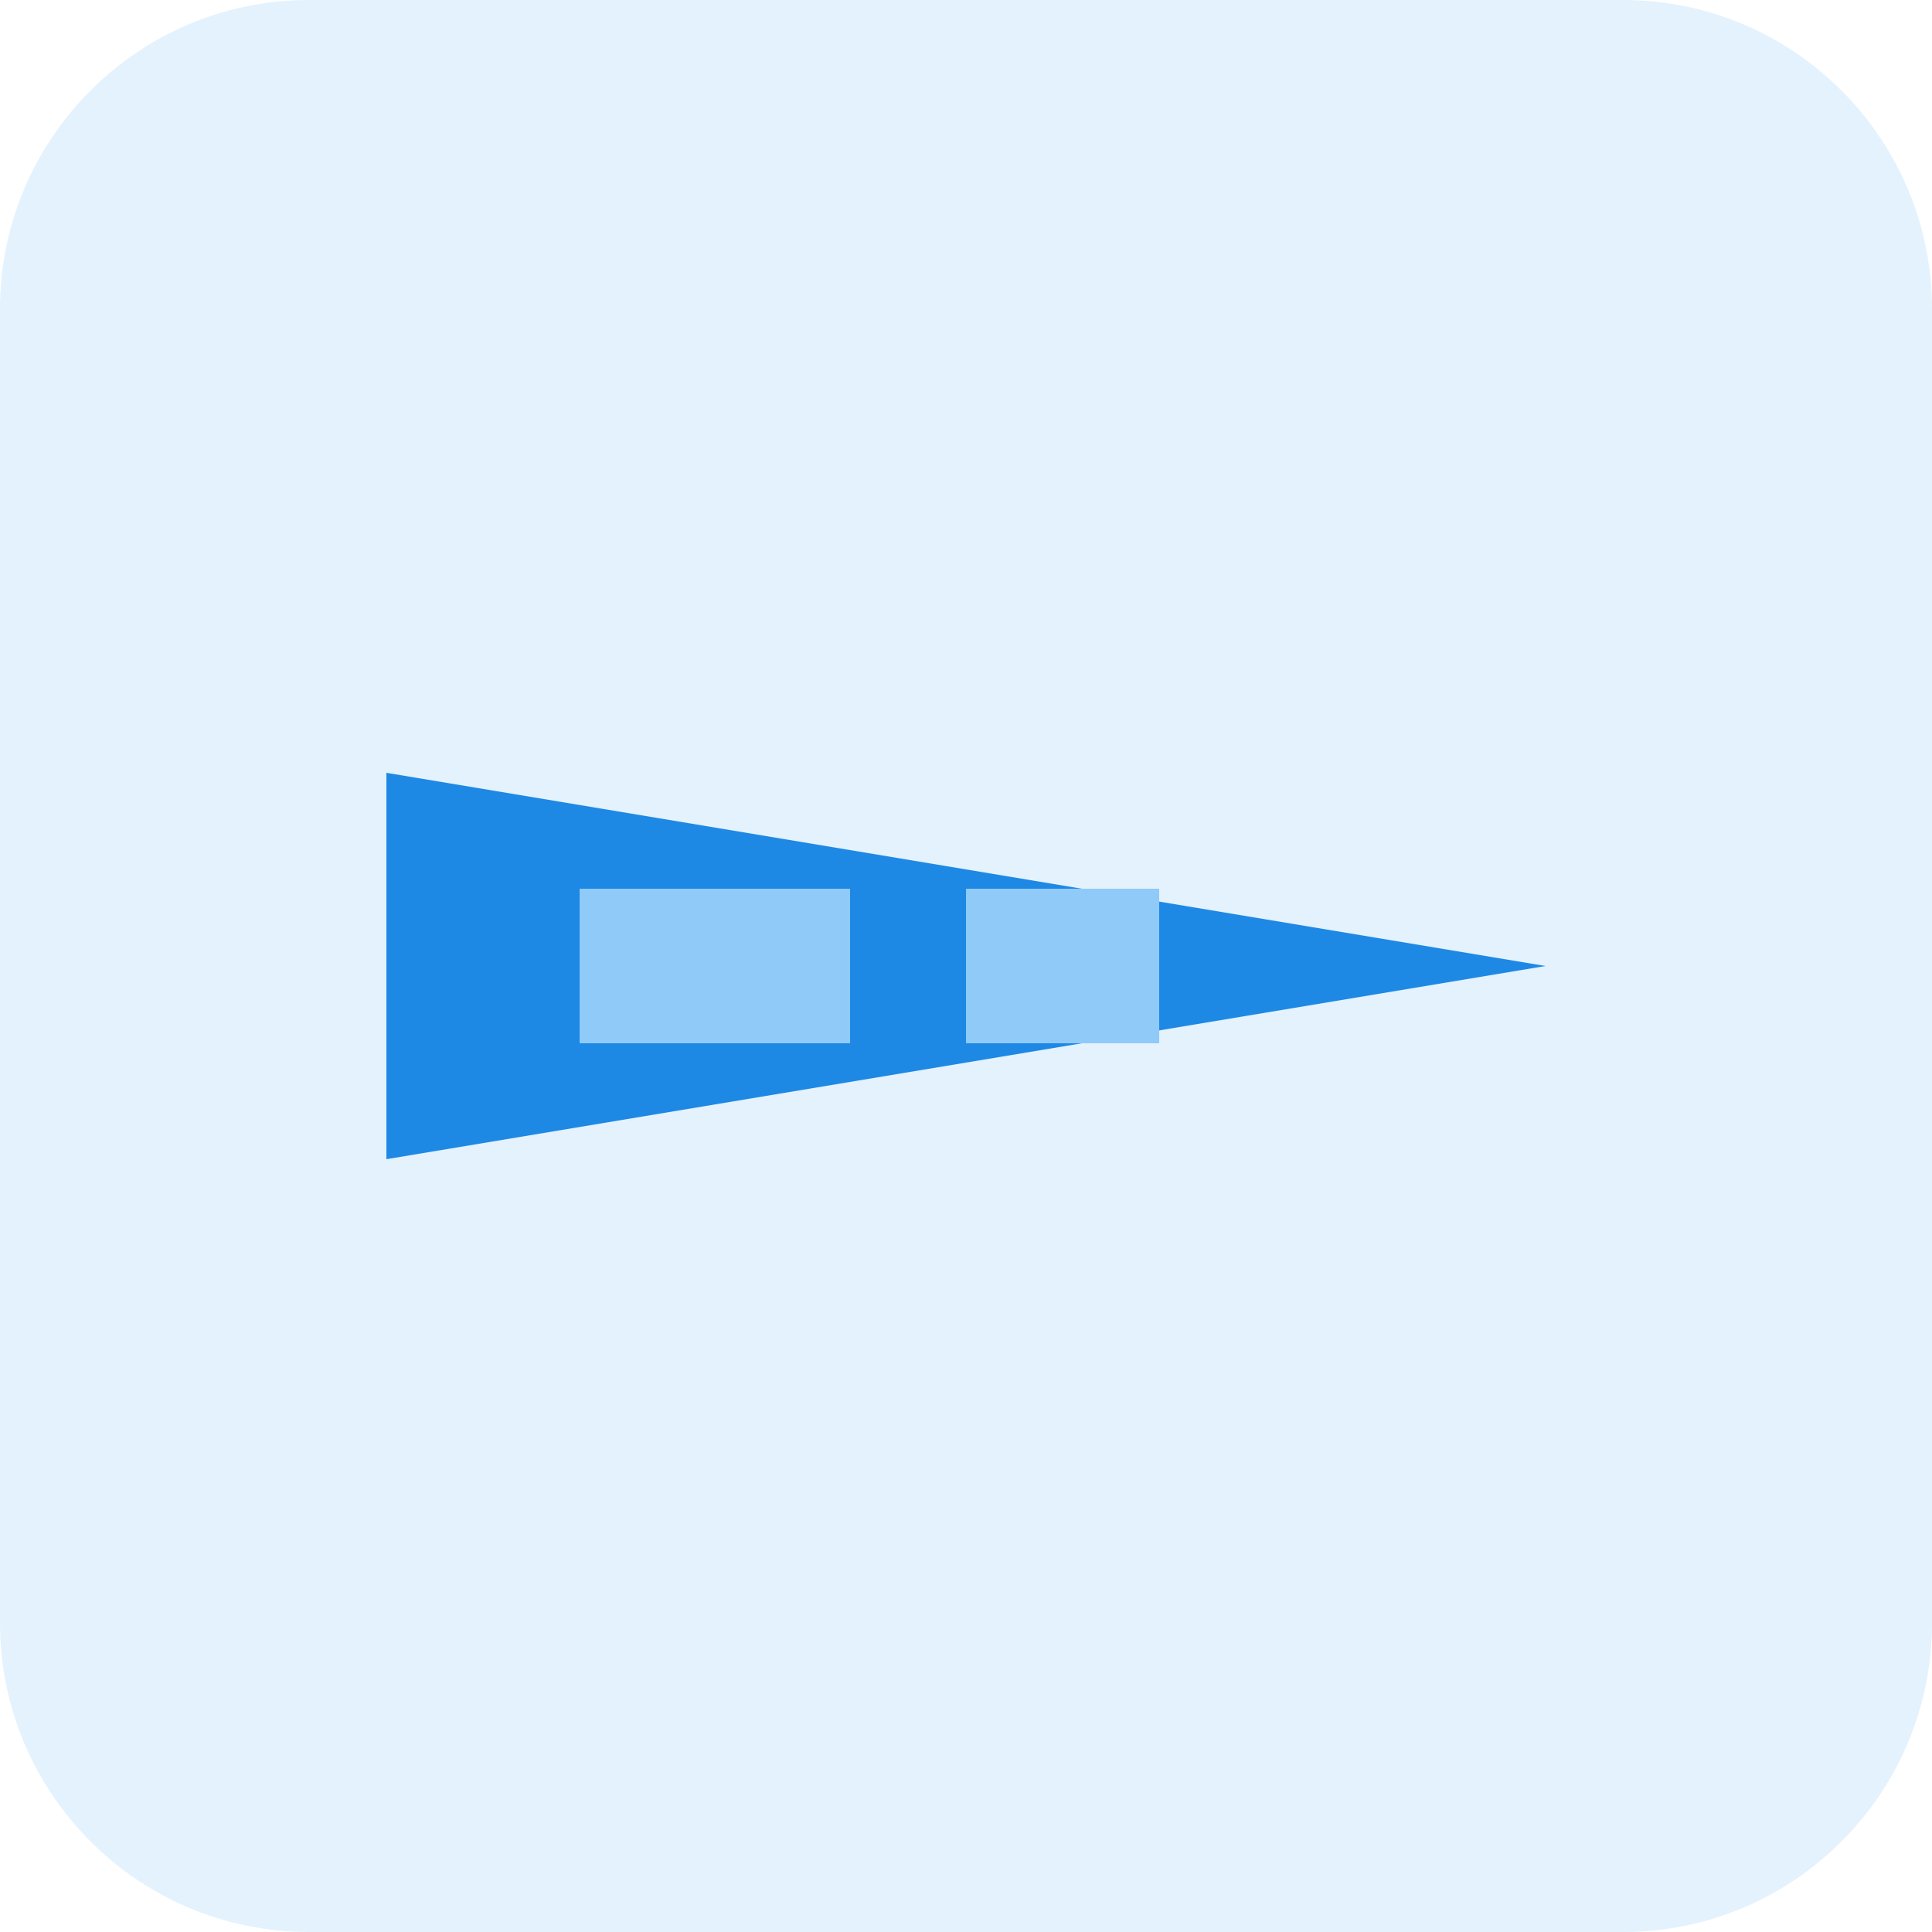
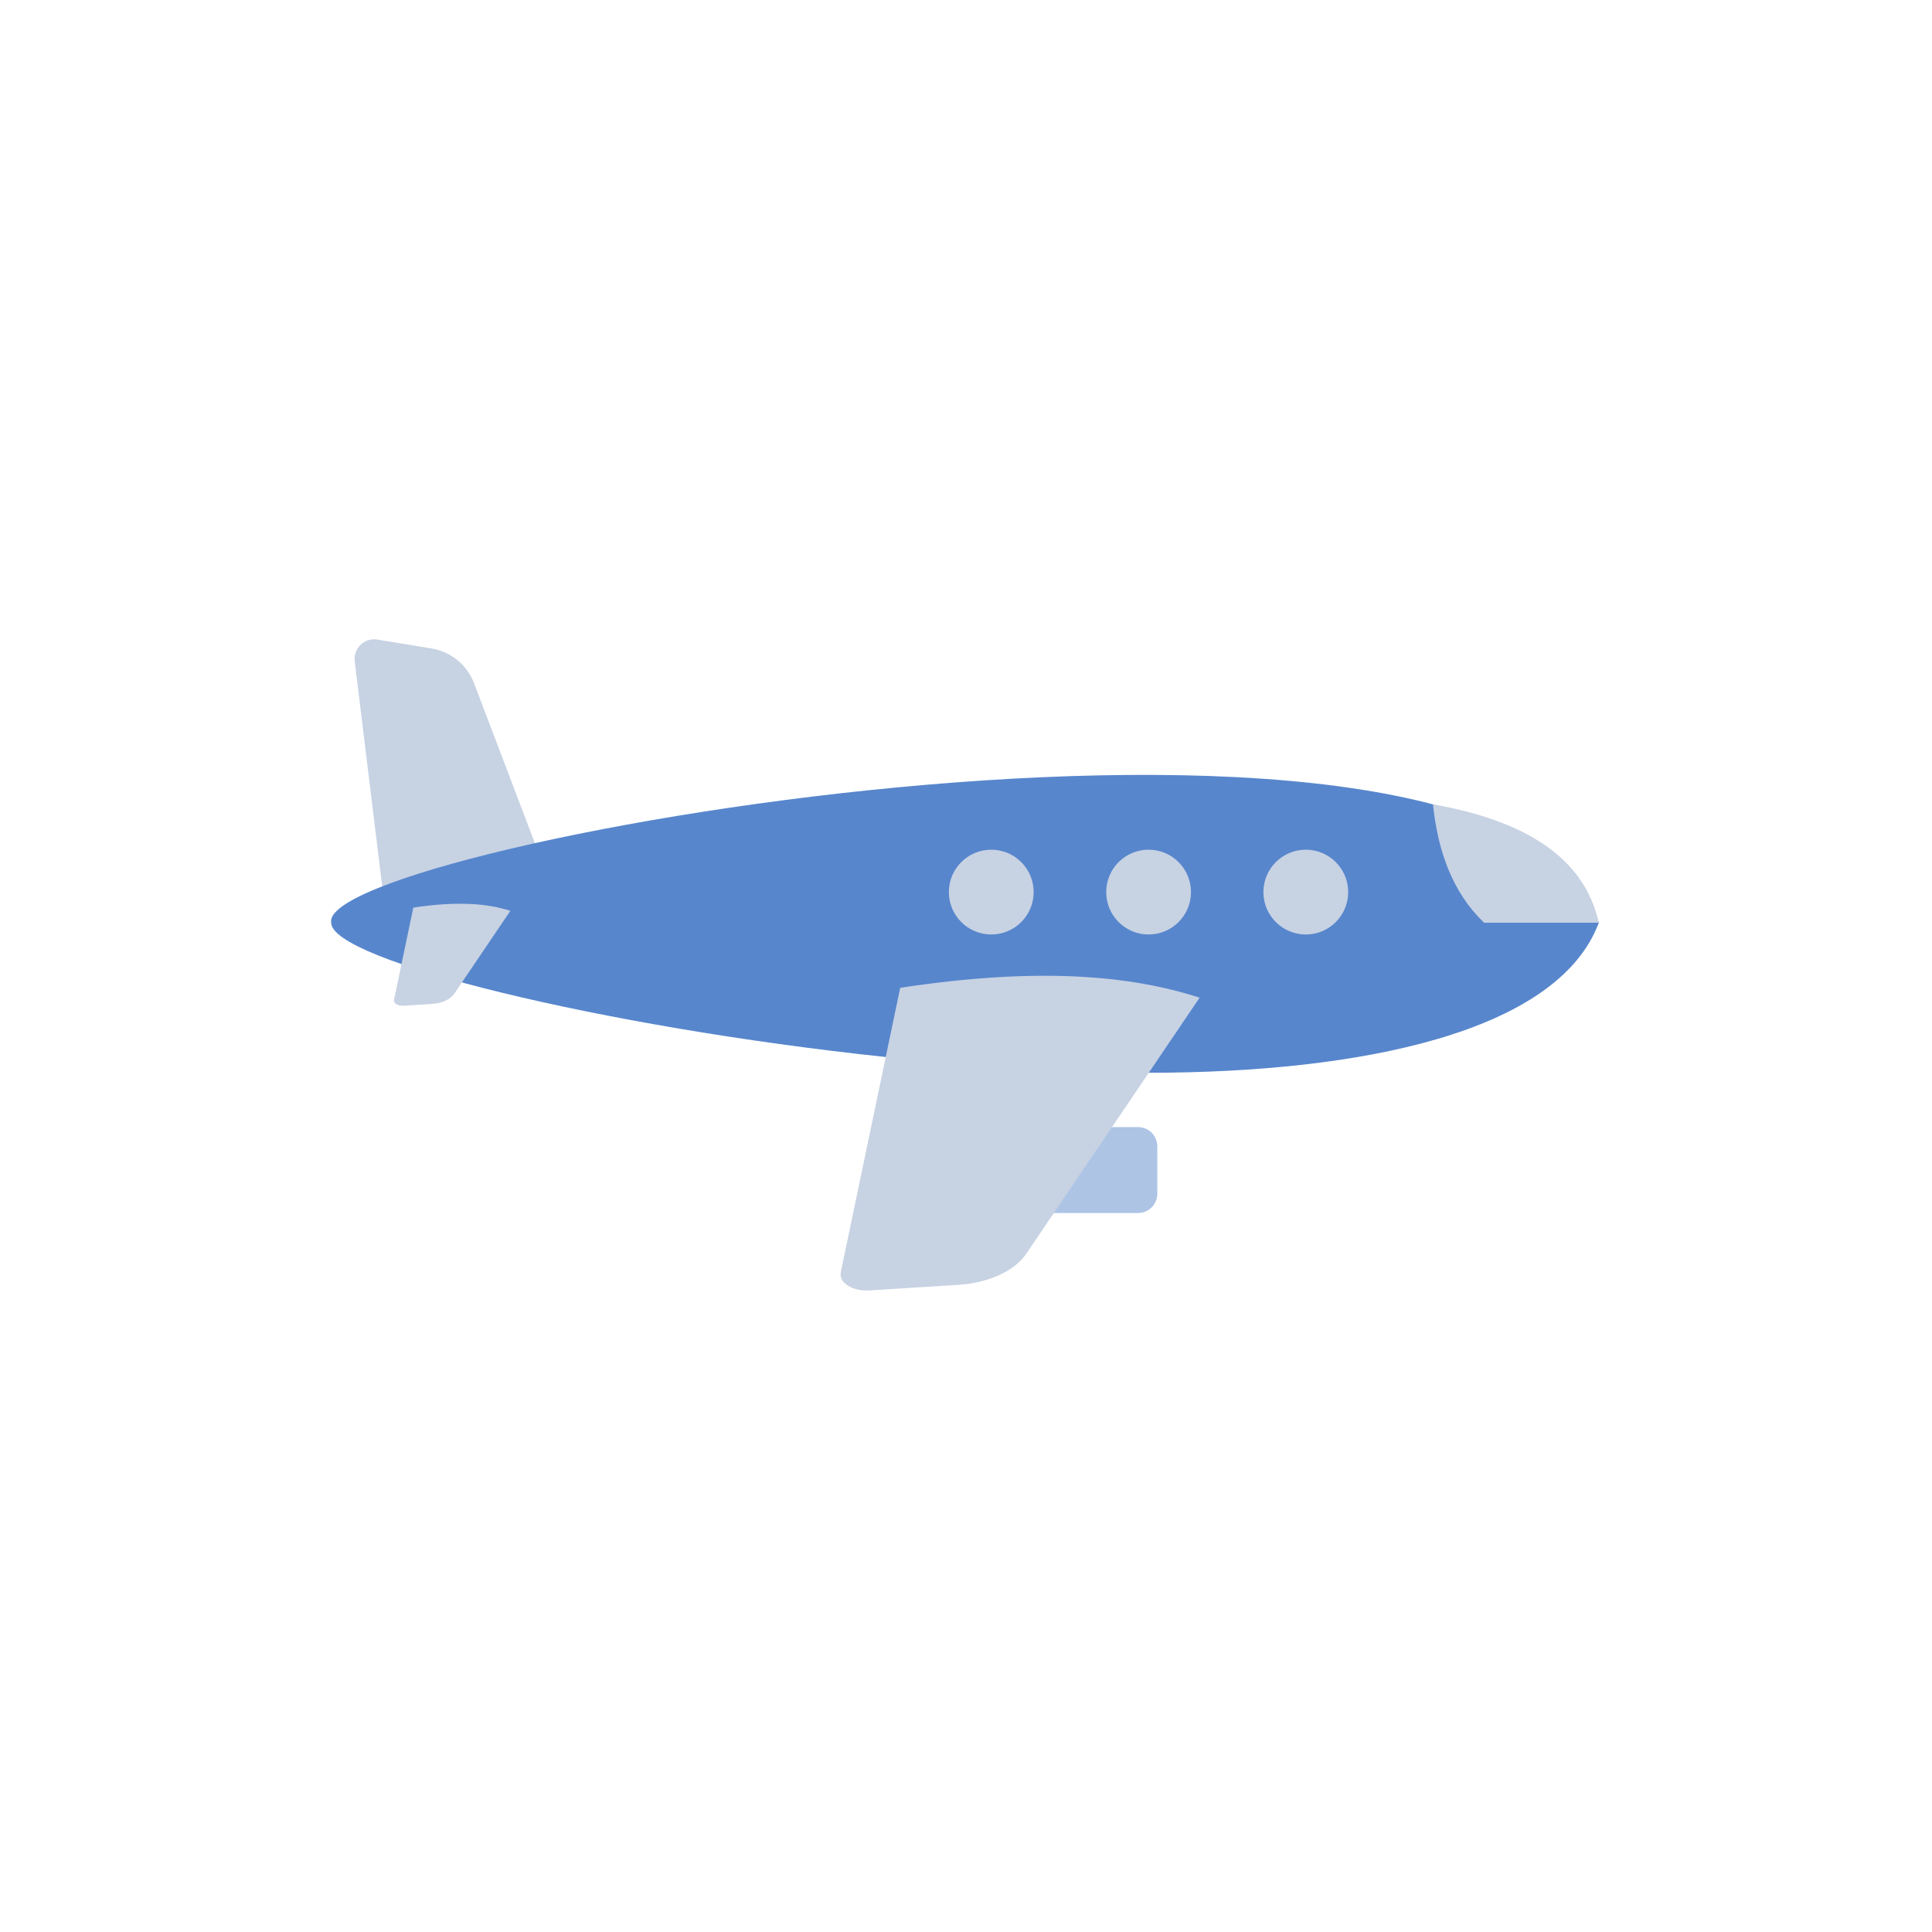
- <svg xmlns="http://www.w3.org/2000/svg" viewBox="0 0 100 100">
-   <rect width="100" height="100" rx="16" fill="#E3F2FD" />
-   <polygon points="20,60 80,50 20,40" fill="#1E88E5" />
-   <rect x="30" y="46" width="14" height="8" fill="#90CAF9" />
-   <rect x="50" y="46" width="10" height="8" fill="#90CAF9" />
+ <svg xmlns="http://www.w3.org/2000/svg" width="256" height="256" viewBox="0 0 256 256" fill="none">
+   <path d="M70.959 111.952L62.825 90.553C61.905 88.112 59.751 86.346 57.176 85.924L50.01 84.748C48.297 84.466 46.794 85.907 47.002 87.63L50.677 117.702C58.674 120.491 65.3 118.061 70.959 111.952Z" fill="#C7D2E3" />
+   <path d="M137.428 160.732H150.797C152.206 160.732 153.348 159.59 153.348 158.181V151.898C153.348 150.489 152.206 149.347 150.797 149.347H145.437L137.428 160.732Z" fill="#ADC4E5" />
+   <path d="M152.214 142.148C180.252 142.135 206.419 136.818 211.847 122.267C200.432 83.993 41.863 111.776 43.885 122.267C43.885 127.222 79.47 136.045 117.365 140.06" fill="#5786CC" />
+   <path d="M158.955 132.197L135.983 166.129C134.432 168.417 130.981 169.996 126.99 170.248L115.183 170.989C112.958 171.129 111.109 169.946 111.409 168.576L119.28 130.89C137.271 128.15 149.617 129.171 158.955 132.197Z" fill="#C7D2E3" />
+   <path d="M211.847 122.267H196.647C192.458 118.235 190.525 112.808 189.875 106.583C202.207 108.739 209.954 113.724 211.847 122.267Z" fill="#C7D2E3" />
+   <path d="M173.025 123.825C176.128 123.825 178.643 121.31 178.643 118.207C178.643 115.104 176.128 112.589 173.025 112.589C169.922 112.589 167.407 115.104 167.407 118.207C167.407 121.31 169.922 123.825 173.025 123.825Z" fill="#C7D2E3" />
+   <path d="M152.195 123.825C155.298 123.825 157.813 121.31 157.813 118.207C157.813 115.104 155.298 112.589 152.195 112.589C149.092 112.589 146.577 115.104 146.577 118.207C146.577 121.31 149.092 123.825 152.195 123.825Z" fill="#C7D2E3" />
+   <path d="M131.347 123.825C134.45 123.825 136.965 121.31 136.965 118.207C136.965 115.104 134.45 112.589 131.347 112.589C128.244 112.589 125.729 115.104 125.729 118.207C125.729 121.31 128.244 123.825 131.347 123.825Z" fill="#C7D2E3" />
+   <path d="M67.628 120.69L60.181 131.69C59.678 132.431 58.559 132.945 57.265 133.025L53.437 133.266C52.717 133.311 52.116 132.928 52.213 132.484L54.764 120.266C60.597 119.377 64.6 119.71 67.628 120.69Z" fill="#C7D2E3" />
</svg>
